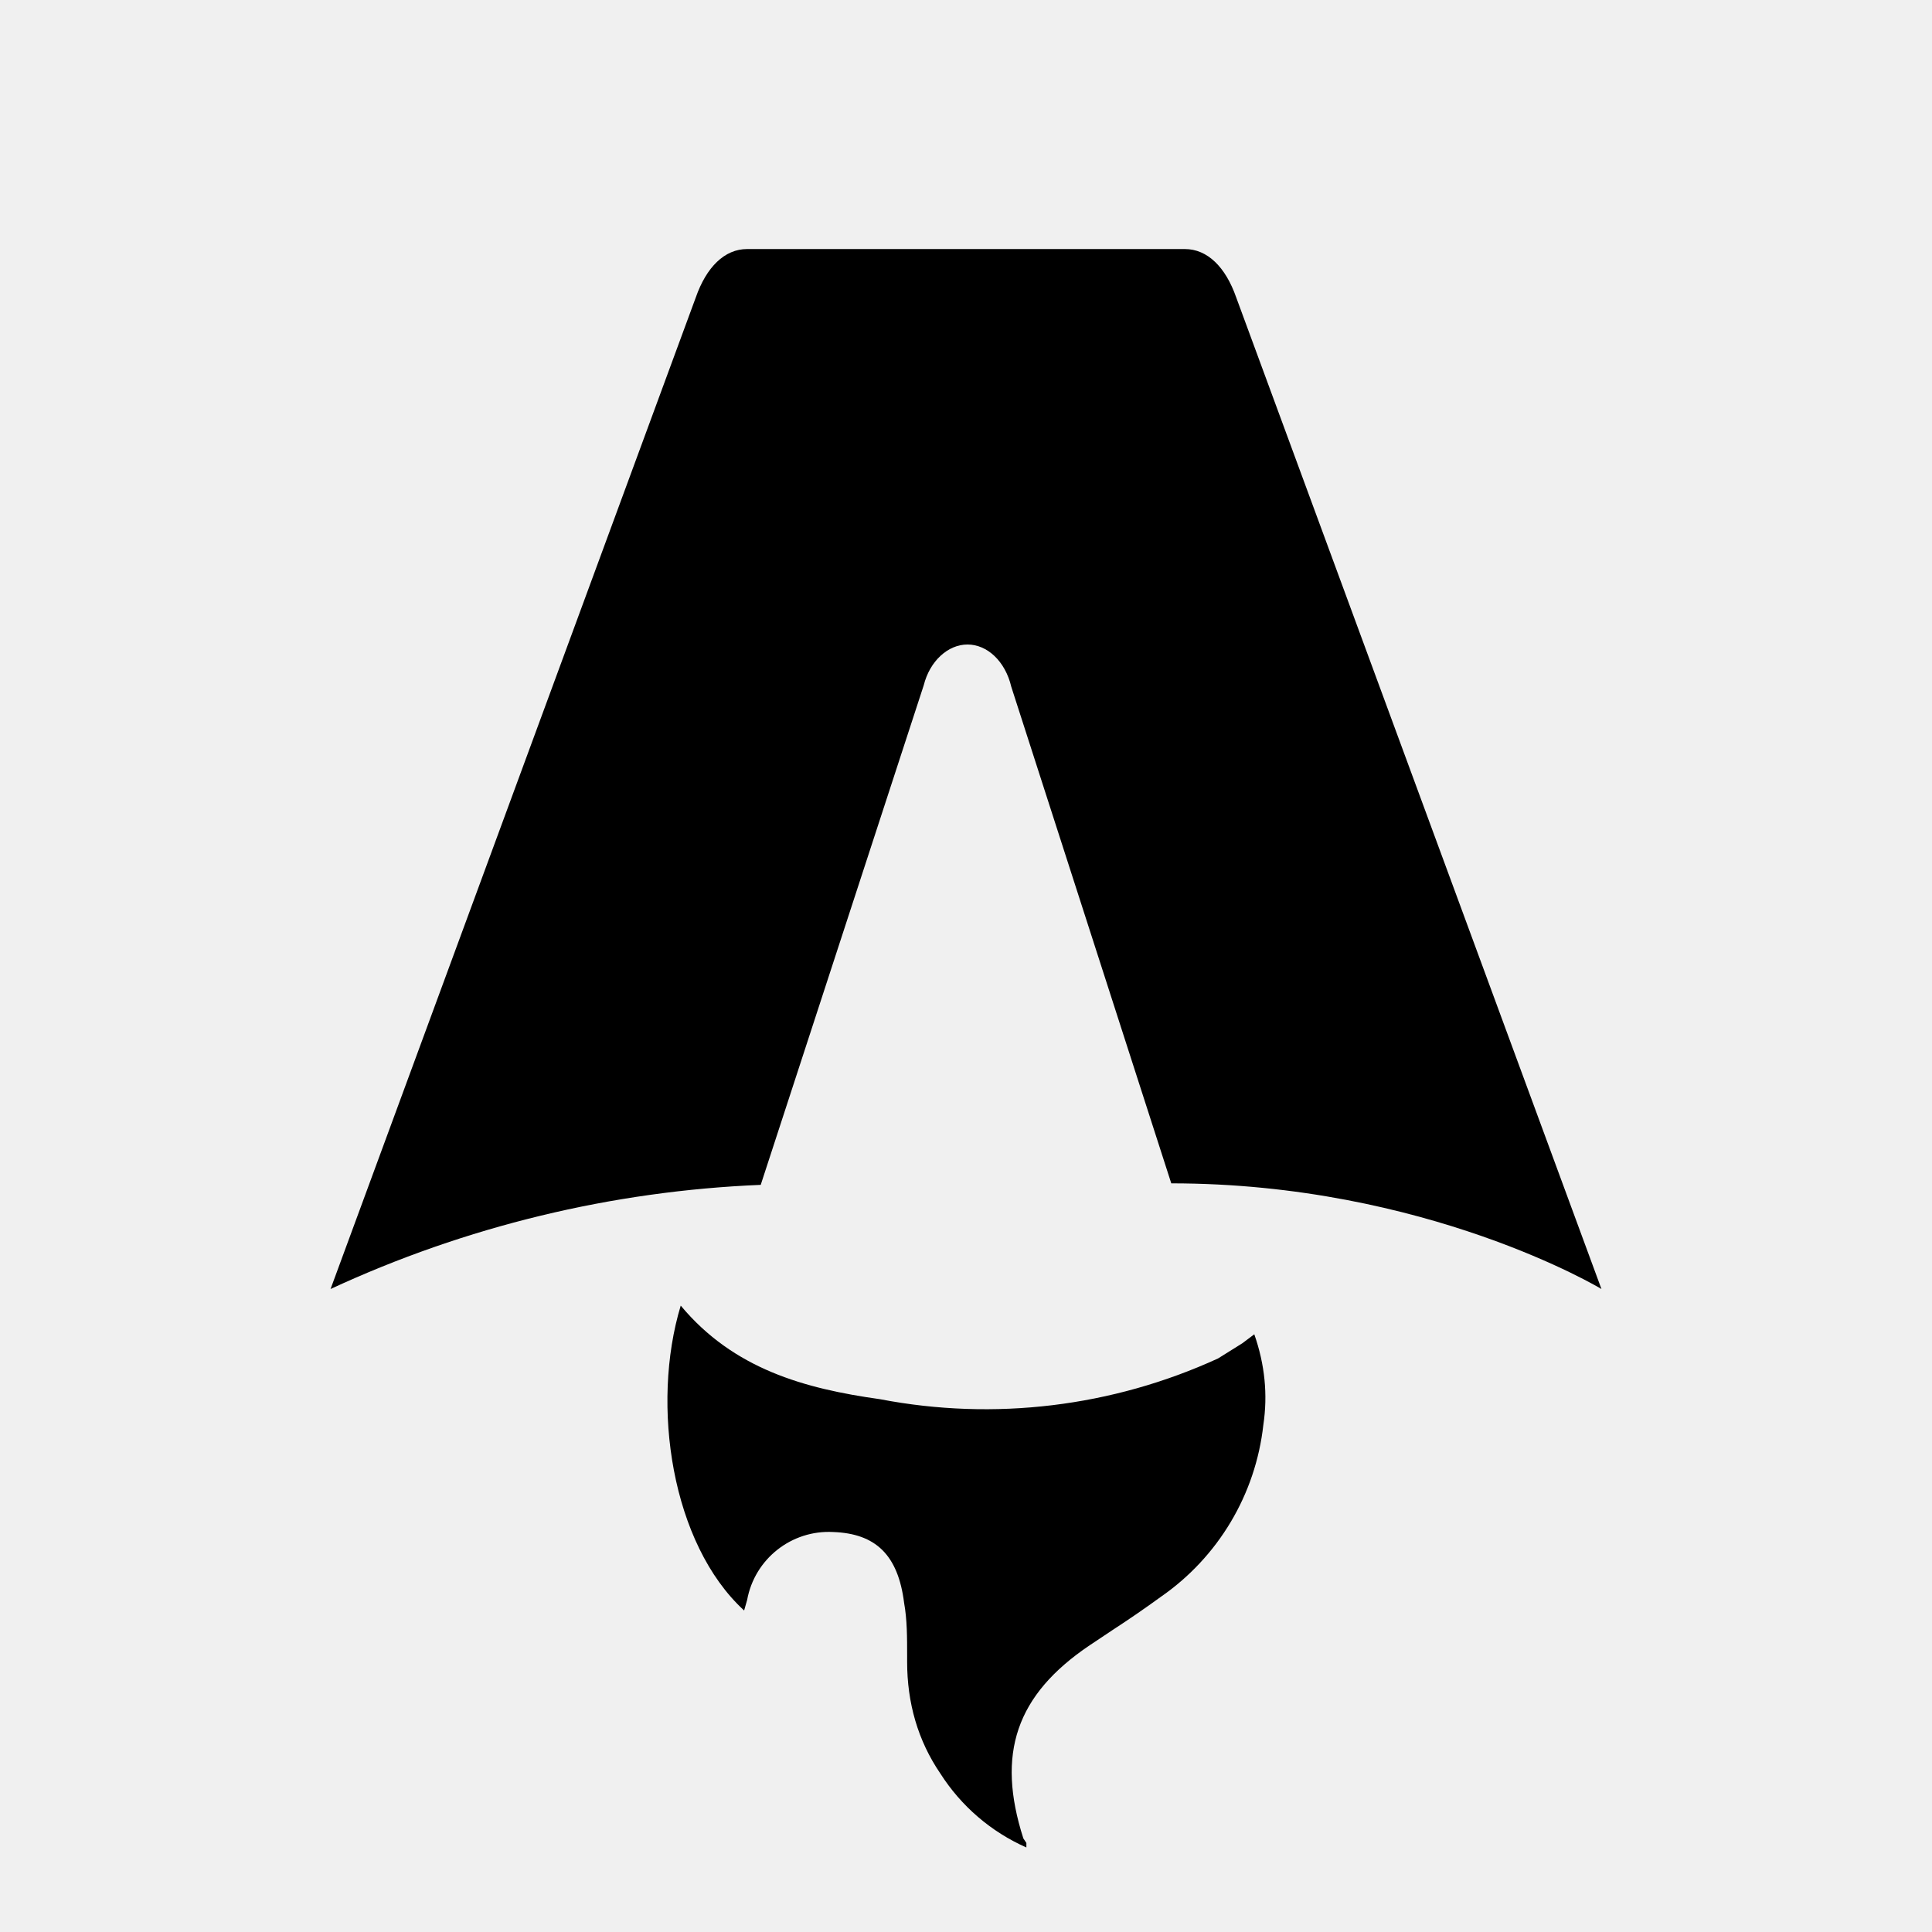
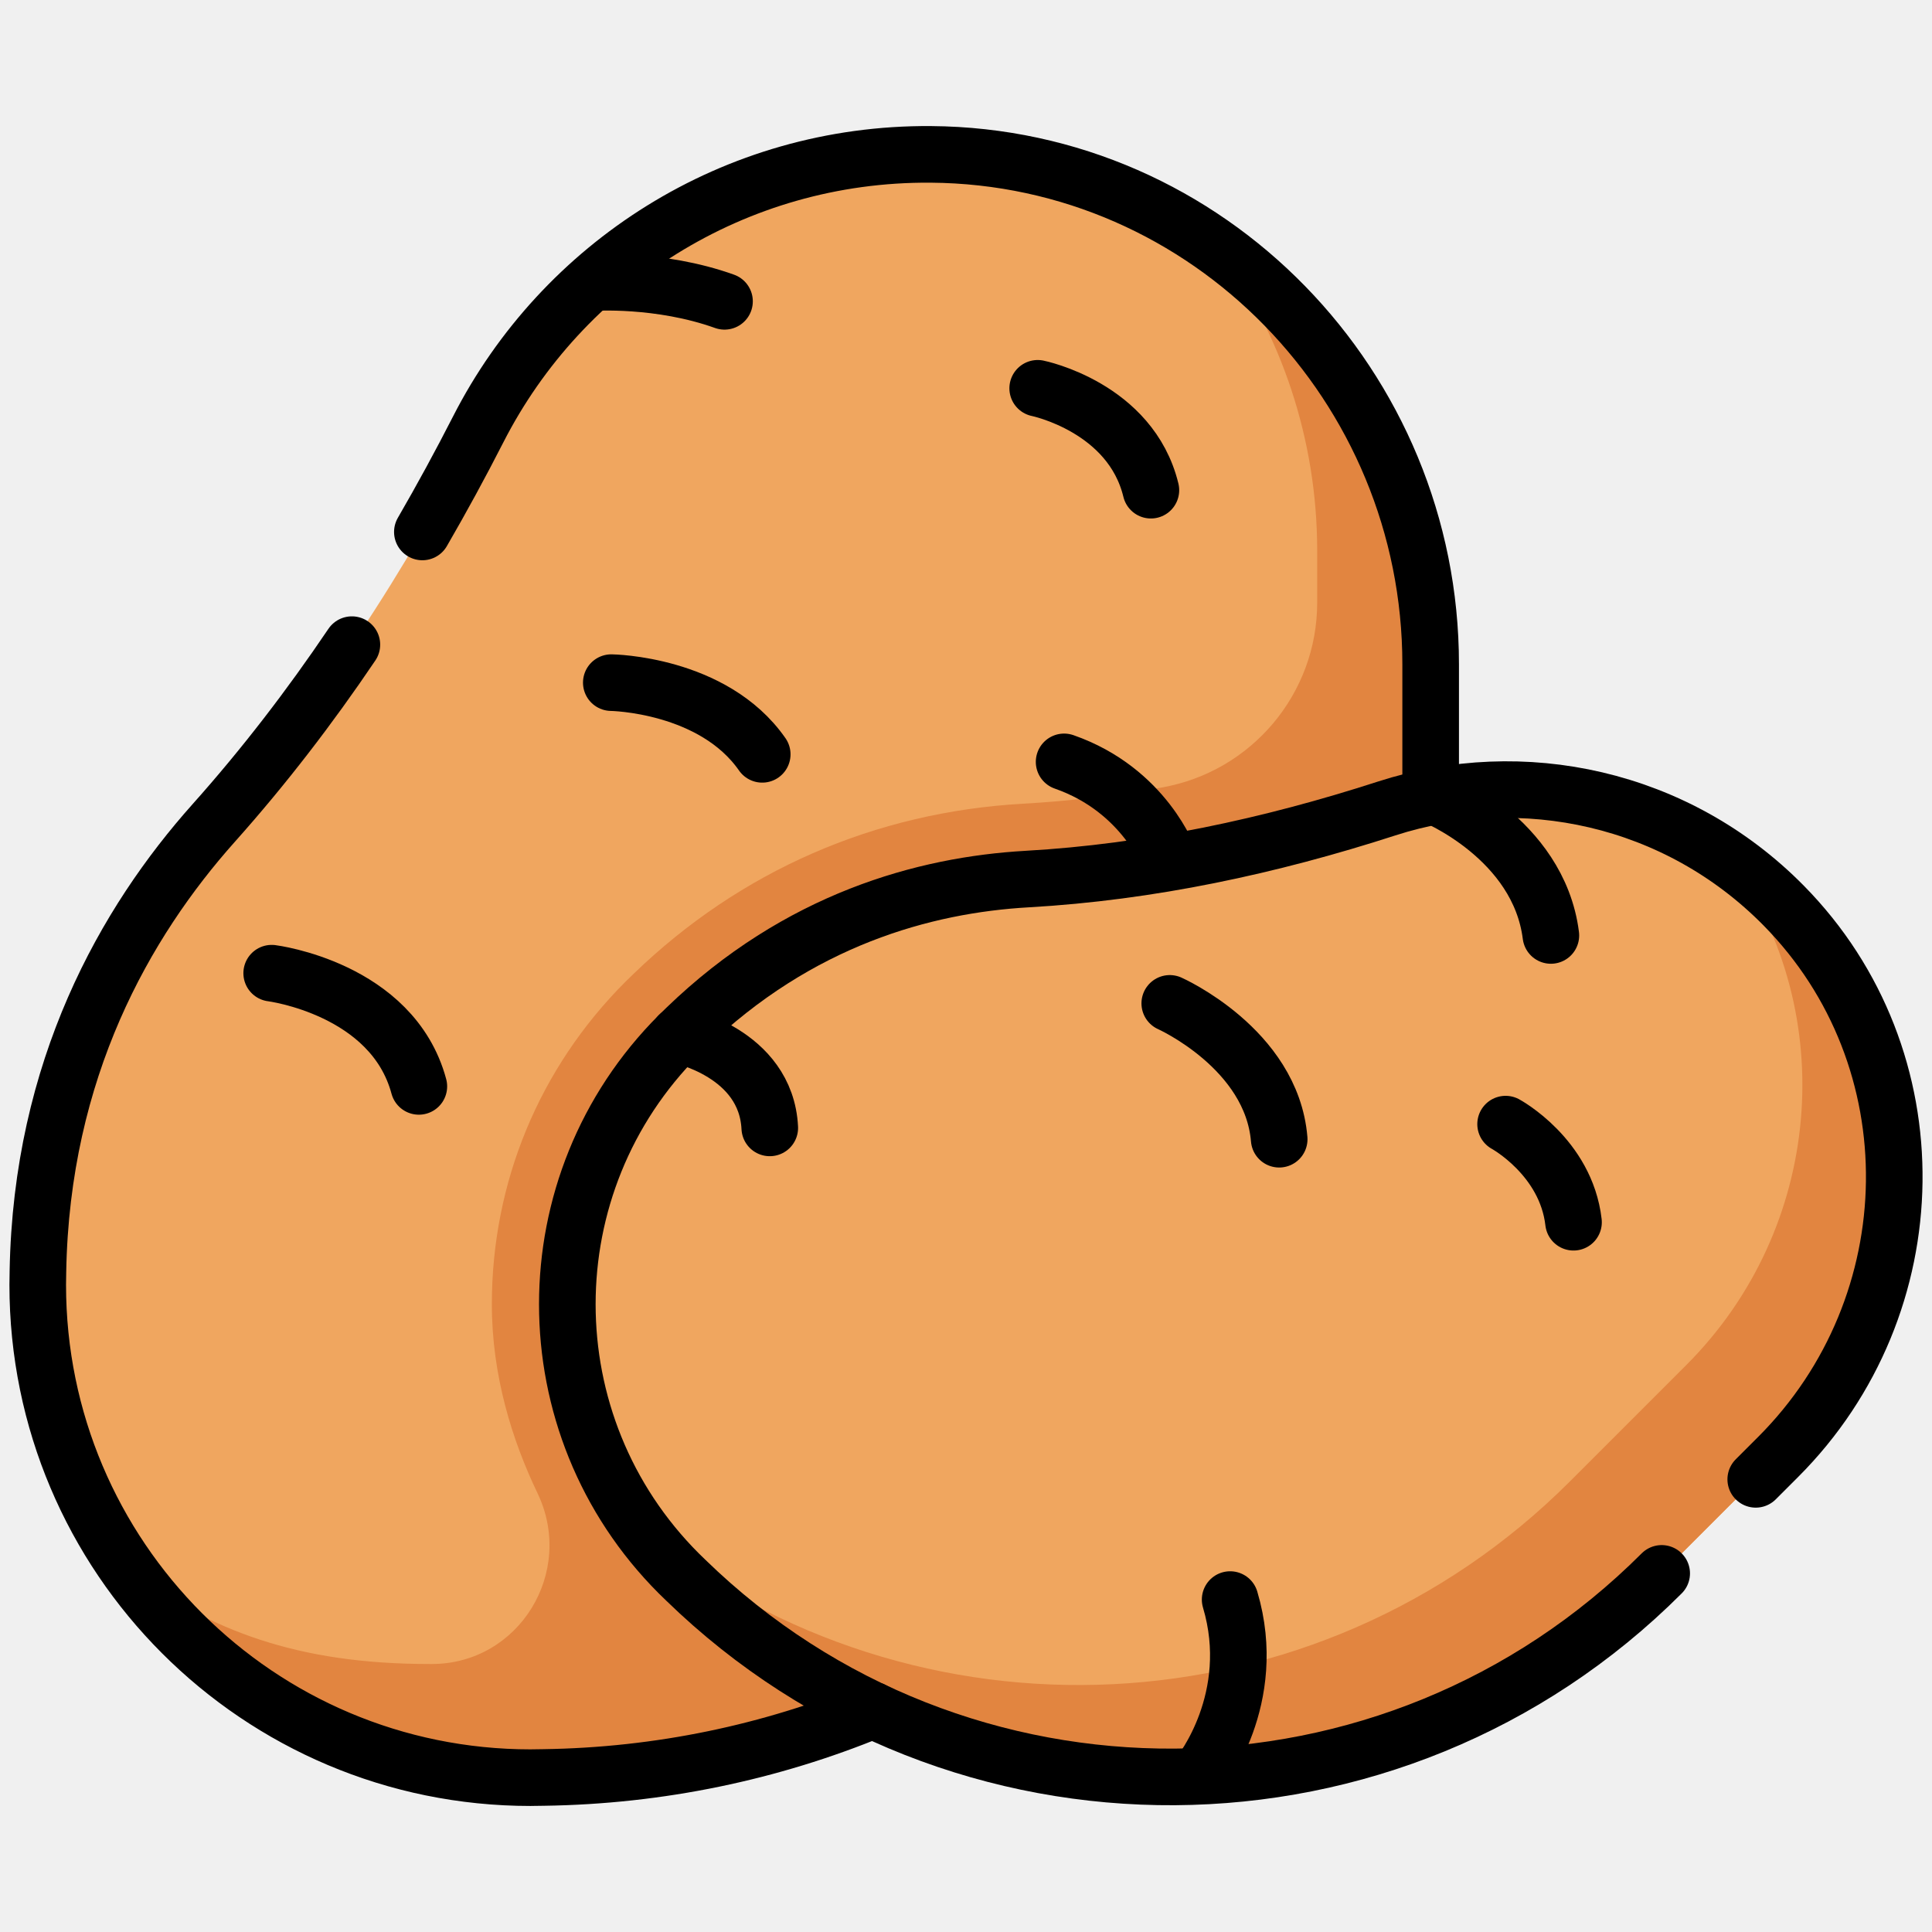
- <svg xmlns="http://www.w3.org/2000/svg" fill="none" viewBox="0 0 128 128">
-   <path d="M50.4 78.5a75.1 75.1 0 0 0-28.5 6.9l24.2-65.7c.7-2 1.9-3.2 3.4-3.2h29c1.5 0 2.7 1.2 3.4 3.2l24.2 65.7s-11.6-7-28.5-7L67 45.5c-.4-1.7-1.6-2.8-2.9-2.8-1.3 0-2.5 1.1-2.9 2.7L50.4 78.5Zm-1.1 28.2Zm-4.2-20.2c-2 6.6-.6 15.8 4.2 20.2a17.5 17.5 0 0 1 .2-.7 5.5 5.5 0 0 1 5.7-4.5c2.8.1 4.3 1.5 4.7 4.7.2 1.1.2 2.3.2 3.5v.4c0 2.7.7 5.2 2.2 7.4a13 13 0 0 0 5.7 4.9v-.3l-.2-.3c-1.8-5.6-.5-9.5 4.4-12.8l1.5-1a73 73 0 0 0 3.2-2.2 16 16 0 0 0 6.8-11.4c.3-2 .1-4-.6-6l-.8.6-1.6 1a37 37 0 0 1-22.4 2.7c-5-.7-9.7-2-13.2-6.2Z" />
-   <style>
-         path { fill: #000; }
-         @media (prefers-color-scheme: dark) {
-             path { fill: #FFF; }
-         }
-     </style>
+ <svg xmlns="http://www.w3.org/2000/svg" version="1.1" width="512" height="512" x="0" y="0" viewBox="0 0 682.667 682.667" style="enable-background:new 0 0 512 512" xml:space="preserve" class="">
+   <g>
+     <defs>
+       <clipPath id="a" clipPathUnits="userSpaceOnUse">
+         <path d="M0 512h512V0H0Z" fill="#000000" data-original="#000000" class="" />
+       </clipPath>
+     </defs>
+     <g clip-path="url(#a)" transform="matrix(1.33333 0 0 -1.33333 0 682.667)">
+       <path d="M0 0c-52.295.388-97.693-29.304-119.925-72.804-19.157-37.485-42.088-72.962-70.12-104.369-23.469-26.295-45.672-65.235-46.603-118.902-.03-1.161-.047-2.326-.047-3.494 0-72.139 58.48-130.62 130.619-130.62h.001c.138 0 .275.005.414.006.988.003 1.975.012 2.958.037 130.175 1.806 235.15 107.875 235.15 238.48v56.535C132.447-61.542 73.587-.546 0 0" style="fill-opacity:1;fill-rule:nonzero;stroke:none" transform="translate(246.695 471.092)" fill="#f0a65f" data-original="#f0a65f" class="" />
+       <path d="M0 0v56.536c0 45.032-22.045 85.345-56.016 109.979l-.001.001c16.323-22.472 25.946-50.16 25.946-79.909V72.879c0-24.203-17.433-44.85-41.275-49.018-12.446-2.175-24.651-3.594-36.739-4.281-39.228-2.227-74.866-17.786-103.067-44.999a121.454 121.454 0 0 1-2.244-2.185c-22.828-22.828-35.4-53.18-35.4-85.464 0-18.908 5.38-36.044 12.106-50.078 9.997-20.861-4.833-45.195-27.965-45.262h-.566c-35.421 0-58.041 9.021-79.47 24.408 23.706-33.014 62.423-54.522 106.169-54.522C-108.55-237.889 0-130.442 0 0" style="fill-opacity:1;fill-rule:nonzero;stroke:none" transform="translate(379.142 279.426)" fill="#e28540" data-original="#e28540" class="" />
+       <path d="M0 0c-28.342 28.766-69.344 37.342-105.234 25.729-30.929-10.007-62.821-16.858-95.276-18.701-27.173-1.543-60.558-10.682-90.369-39.477a100.659 100.659 0 0 1-1.934-1.882c-39.39-39.39-39.39-103.253 0-142.643l.229-.223c.541-.538 1.085-1.072 1.635-1.595 72.066-70.092 187.301-69.495 258.614 1.818l30.87 30.87C38.716-105.923 39.882-40.478 0 0" style="fill-opacity:1;fill-rule:nonzero;stroke:none" transform="translate(472.7 272.01)" fill="#f0a65f" data-original="#f0a65f" class="" />
+       <path d="M0 0a103.694 103.694 0 0 1-13.79 11.745c28.715-40.488 24.214-97.267-12.022-133.503l-30.869-30.87c-67.217-67.216-173.447-71.597-245.776-13.187a101.608 101.608 0 0 1 9.644-11.159l.229-.223c.541-.538 1.085-1.072 1.635-1.595 72.066-70.092 187.3-69.495 258.614 1.818l30.87 30.87C38.716-105.923 39.882-40.478 0 0" style="fill-opacity:1;fill-rule:nonzero;stroke:none" transform="translate(472.7 272.01)" fill="#e28540" data-original="#e28540" class="" />
+       <path d="M0 0c-11.147-16.517-23.3-32.337-36.602-47.243-23.47-26.3-45.67-65.24-46.6-118.9-.03-1.16-.05-2.33-.05-3.5 0-72.14 58.48-130.62 130.62-130.62.14 0 .28.01.41.01.99 0 1.98.01 2.96.04 30.88.43 60.34 6.72 87.32 17.82" style="stroke-width:15;stroke-linecap:round;stroke-linejoin:round;stroke-miterlimit:10;stroke-dasharray:none;stroke-opacity:1" transform="translate(93.252 341.163)" fill="none" stroke="#000000" stroke-width="15" stroke-linecap="round" stroke-linejoin="round" stroke-miterlimit="10" stroke-dasharray="none" stroke-opacity="" data-original="#000000" class="" />
+       <path d="M0 0v35.19c0 73.59-58.86 134.59-132.45 135.13-52.29.39-97.69-29.3-119.92-72.8a585.913 585.913 0 0 0-14.839-27.262" style="stroke-width:15;stroke-linecap:round;stroke-linejoin:round;stroke-miterlimit:10;stroke-dasharray:none;stroke-opacity:1" transform="translate(379.14 300.77)" fill="none" stroke="#000000" stroke-width="15" stroke-linecap="round" stroke-linejoin="round" stroke-miterlimit="10" stroke-dasharray="none" stroke-opacity="" data-original="#000000" class="" />
+       <path d="m0 0 5.946 5.946C46.127 46.127 47.293 111.572 7.411 152.05c-28.342 28.766-69.343 37.342-105.234 25.729-30.929-10.007-62.821-16.858-95.276-18.701-27.173-1.543-60.558-10.682-90.369-39.477a100.659 100.659 0 0 1-1.934-1.882c-39.39-39.39-39.39-103.253 0-142.643v0c.076-.076.153-.148.229-.223a98.201 98.201 0 0 1 1.636-1.595c72.065-70.093 187.3-69.495 258.613 1.818" style="stroke-width:15;stroke-linecap:round;stroke-linejoin:round;stroke-miterlimit:10;stroke-dasharray:none;stroke-opacity:1" transform="translate(465.29 119.96)" fill="none" stroke="#000000" stroke-width="15" stroke-linecap="round" stroke-linejoin="round" stroke-miterlimit="10" stroke-dasharray="none" stroke-opacity="" data-original="#000000" class="" />
+       <path d="M0 0s17.673 1.262 35.004-4.948" style="stroke-width:15;stroke-linecap:round;stroke-linejoin:round;stroke-miterlimit:10;stroke-dasharray:none;stroke-opacity:1" transform="translate(157 437.096)" fill="none" stroke="#000000" stroke-width="15" stroke-linecap="round" stroke-linejoin="round" stroke-miterlimit="10" stroke-dasharray="none" stroke-opacity="" data-original="#000000" class="" />
+       <path d="M0 0s-6.5 18.5-28 26" style="stroke-width:15;stroke-linecap:round;stroke-linejoin:round;stroke-miterlimit:10;stroke-dasharray:none;stroke-opacity:1" transform="translate(310 284.096)" fill="none" stroke="#000000" stroke-width="15" stroke-linecap="round" stroke-linejoin="round" stroke-miterlimit="10" stroke-dasharray="none" stroke-opacity="" data-original="#000000" class="" />
+       <path d="M0 0s27-.333 40-19" style="stroke-width:15;stroke-linecap:round;stroke-linejoin:round;stroke-miterlimit:10;stroke-dasharray:none;stroke-opacity:1" transform="translate(162 331.096)" fill="none" stroke="#000000" stroke-width="15" stroke-linecap="round" stroke-linejoin="round" stroke-miterlimit="10" stroke-dasharray="none" stroke-opacity="" data-original="#000000" class="" />
+       <path d="M0 0s24.667-5 30-27" style="stroke-width:15;stroke-linecap:round;stroke-linejoin:round;stroke-miterlimit:10;stroke-dasharray:none;stroke-opacity:1" transform="translate(275 409.096)" fill="none" stroke="#000000" stroke-width="15" stroke-linecap="round" stroke-linejoin="round" stroke-miterlimit="10" stroke-dasharray="none" stroke-opacity="" data-original="#000000" class="" />
+       <path d="M0 0s32-4 39-30" style="stroke-width:15;stroke-linecap:round;stroke-linejoin:round;stroke-miterlimit:10;stroke-dasharray:none;stroke-opacity:1" transform="translate(72 254.096)" fill="none" stroke="#000000" stroke-width="15" stroke-linecap="round" stroke-linejoin="round" stroke-miterlimit="10" stroke-dasharray="none" stroke-opacity="" data-original="#000000" class="" />
+       <path d="M0 0s27.75-11.25 31-37" style="stroke-width:15;stroke-linecap:round;stroke-linejoin:round;stroke-miterlimit:10;stroke-dasharray:none;stroke-opacity:1" transform="translate(380 301.096)" fill="none" stroke="#000000" stroke-width="15" stroke-linecap="round" stroke-linejoin="round" stroke-miterlimit="10" stroke-dasharray="none" stroke-opacity="" data-original="#000000" class="" />
+       <path d="M0 0s27-12 29-36" style="stroke-width:15;stroke-linecap:round;stroke-linejoin:round;stroke-miterlimit:10;stroke-dasharray:none;stroke-opacity:1" transform="translate(310 246.096)" fill="none" stroke="#000000" stroke-width="15" stroke-linecap="round" stroke-linejoin="round" stroke-miterlimit="10" stroke-dasharray="none" stroke-opacity="" data-original="#000000" class="" />
+       <path d="M0 0s16-8.667 18-26" style="stroke-width:15;stroke-linecap:round;stroke-linejoin:round;stroke-miterlimit:10;stroke-dasharray:none;stroke-opacity:1" transform="translate(399 214.096)" fill="none" stroke="#000000" stroke-width="15" stroke-linecap="round" stroke-linejoin="round" stroke-miterlimit="10" stroke-dasharray="none" stroke-opacity="" data-original="#000000" class="" />
+       <path d="M0 0s23.112-4.583 24.112-24.583" style="stroke-width:15;stroke-linecap:round;stroke-linejoin:round;stroke-miterlimit:10;stroke-dasharray:none;stroke-opacity:1" transform="translate(179.888 237.68)" fill="none" stroke="#000000" stroke-width="15" stroke-linecap="round" stroke-linejoin="round" stroke-miterlimit="10" stroke-dasharray="none" stroke-opacity="" data-original="#000000" class="" />
+       <path d="M0 0s15.833 19.667 8 46" style="stroke-width:15;stroke-linecap:round;stroke-linejoin:round;stroke-miterlimit:10;stroke-dasharray:none;stroke-opacity:1" transform="translate(318 42.096)" fill="none" stroke="#000000" stroke-width="15" stroke-linecap="round" stroke-linejoin="round" stroke-miterlimit="10" stroke-dasharray="none" stroke-opacity="" data-original="#000000" class="" />
+     </g>
+   </g>
</svg>
